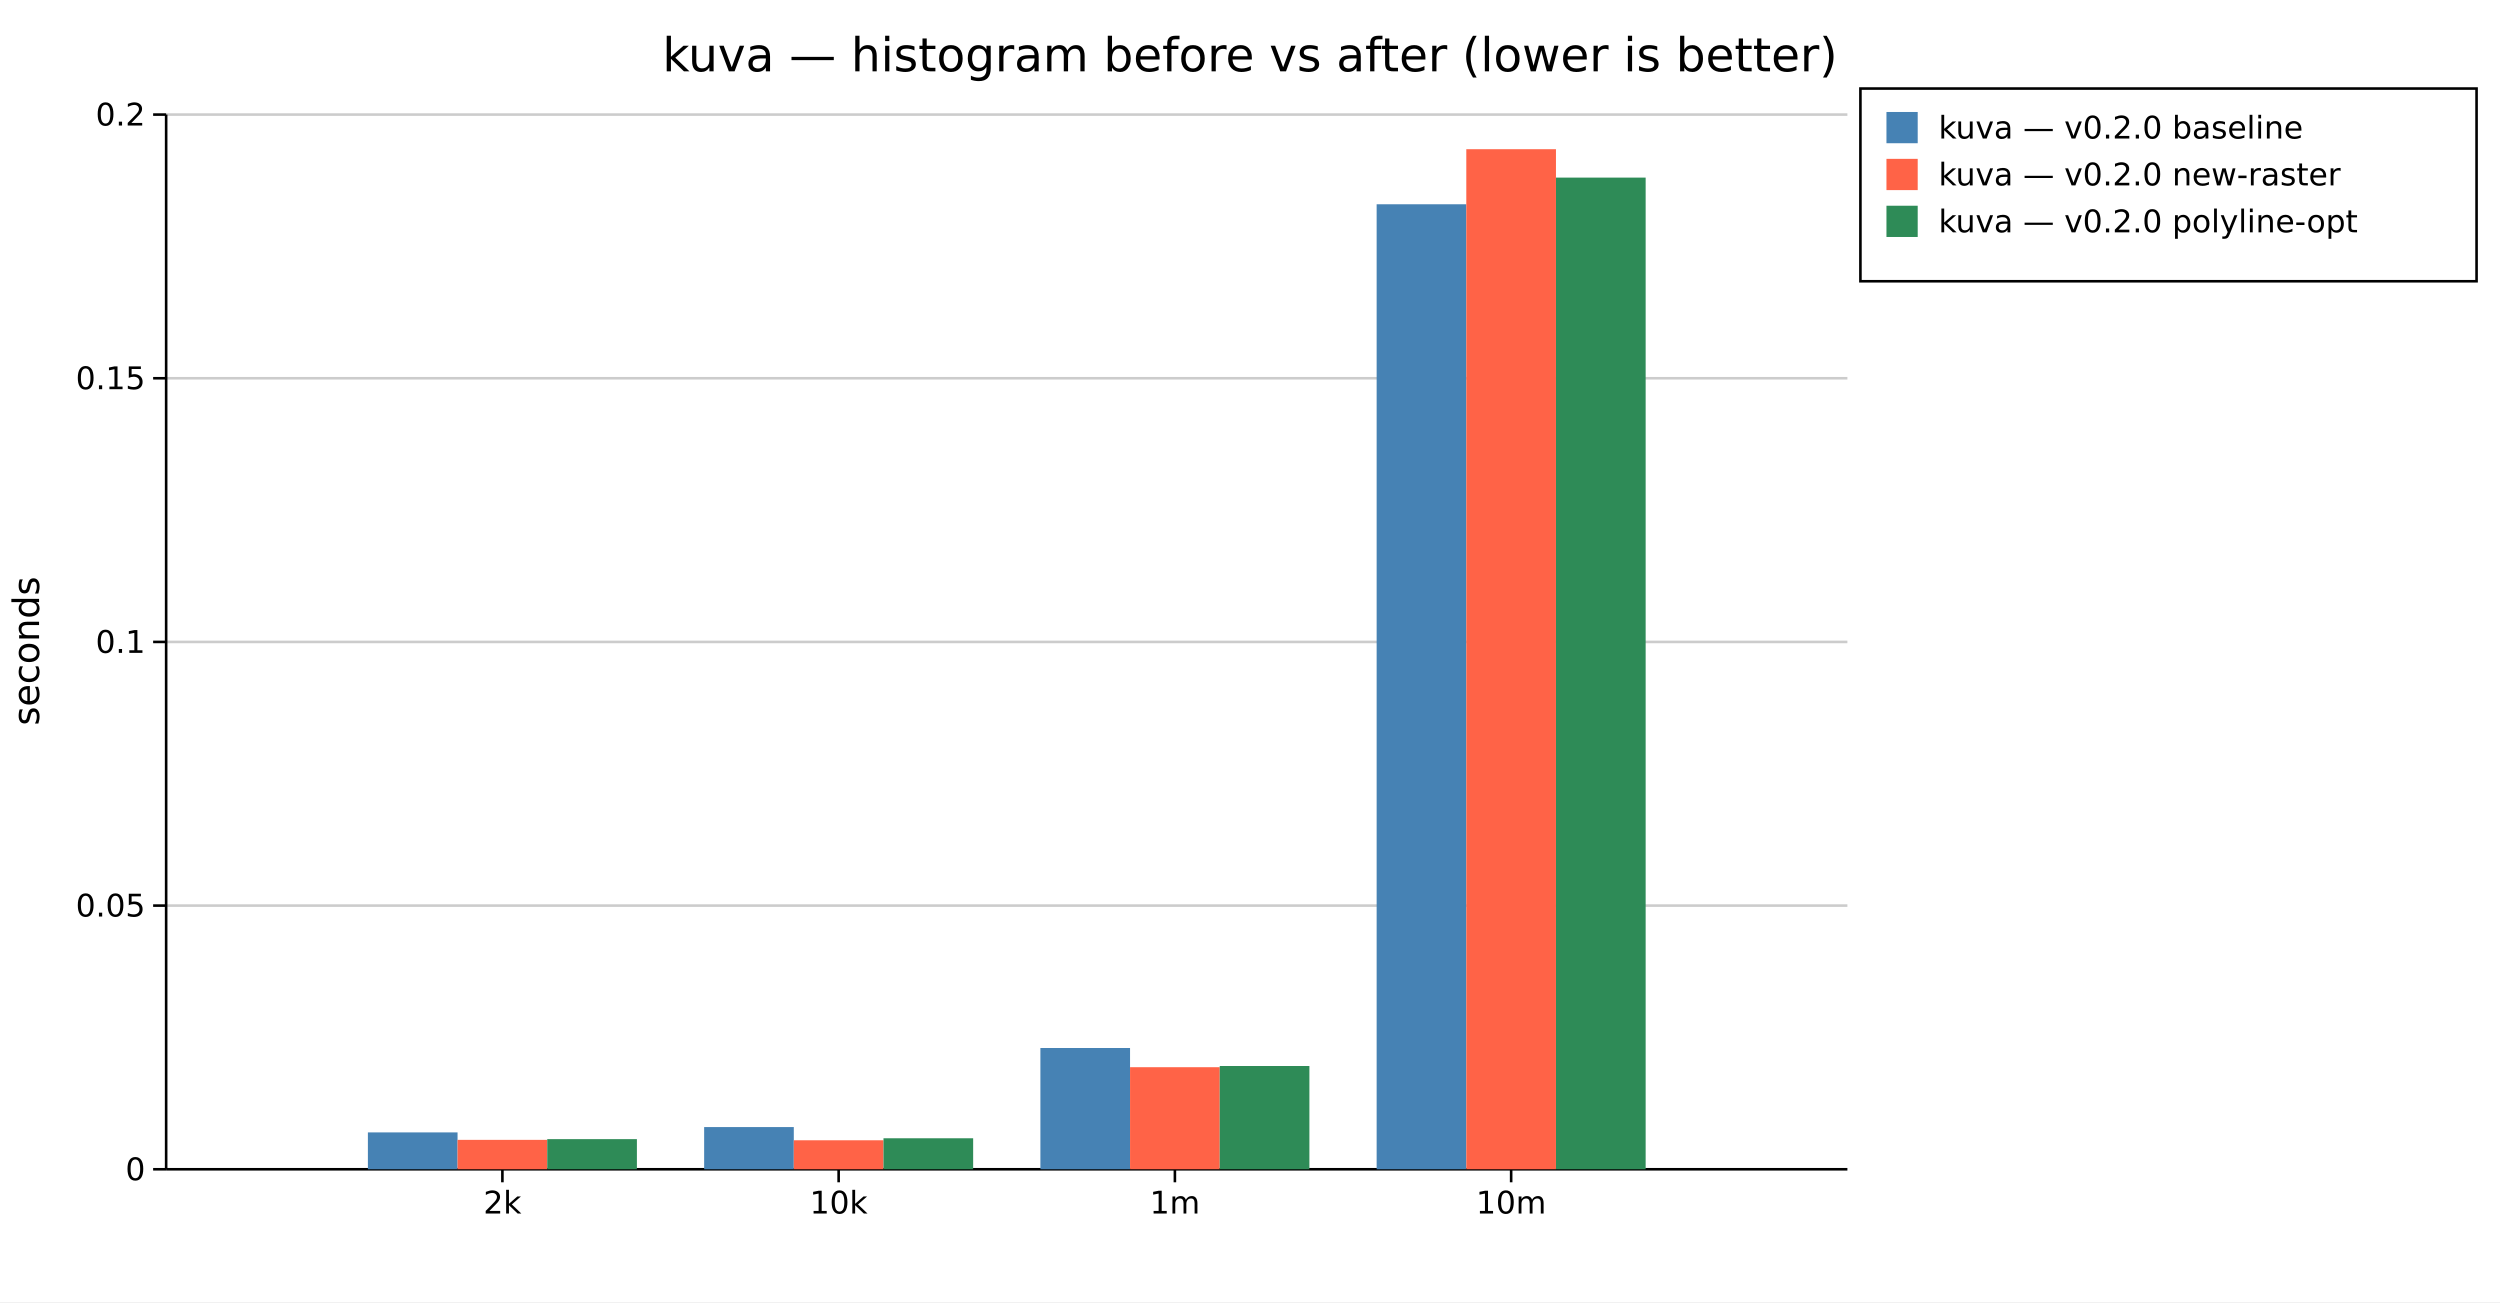
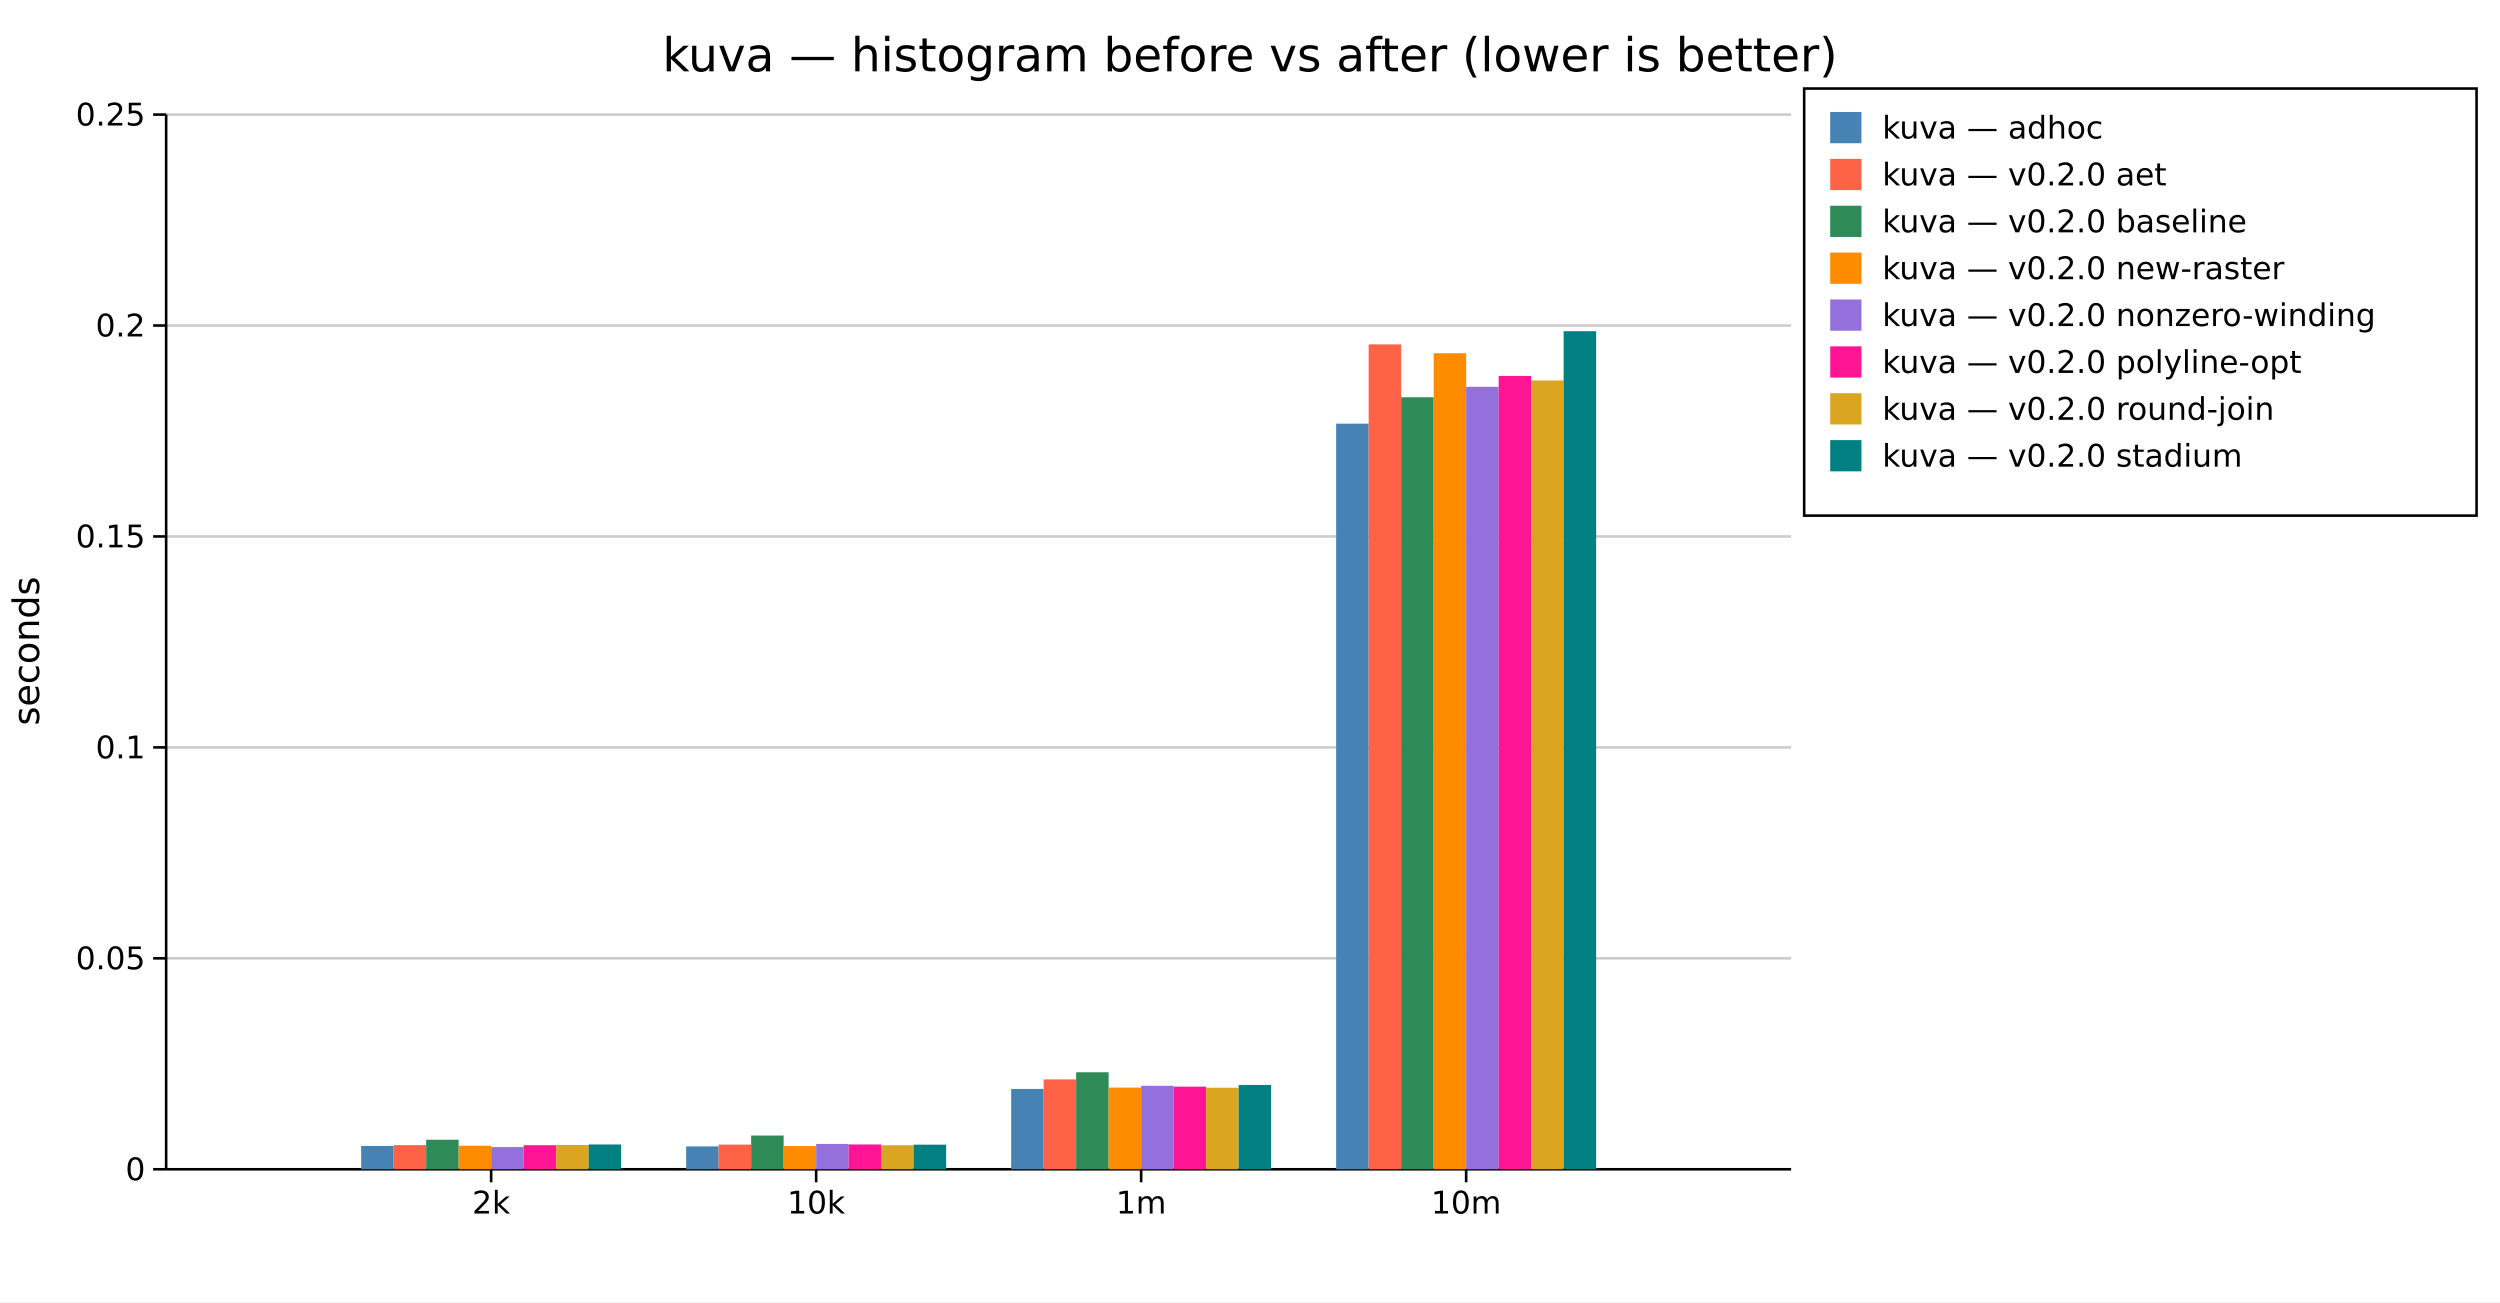
<svg xmlns="http://www.w3.org/2000/svg" width="960" height="500" font-family="DejaVu Sans, Liberation Sans, Arial, sans-serif" fill="black">
  <rect width="100%" height="100%" fill="white" />
  <defs>
    <clipPath id="kuva-clip-4">
-       <rect x="63.8" y="44" width="645.6" height="405" />
+       <rect x="63.8" y="44" width="624" height="405" />
    </clipPath>
  </defs>
-   <line x1="63.8" y1="347.75" x2="709.4" y2="347.75" stroke="#cccccc" stroke-width="1" />
-   <line x1="63.8" y1="246.5" x2="709.4" y2="246.5" stroke="#cccccc" stroke-width="1" />
-   <line x1="63.8" y1="145.25" x2="709.4" y2="145.25" stroke="#cccccc" stroke-width="1" />
-   <line x1="63.8" y1="44" x2="709.4" y2="44" stroke="#cccccc" stroke-width="1" />
-   <line x1="63.8" y1="449" x2="709.4" y2="449" stroke="#000000" stroke-width="1" />
+   <line x1="63.8" y1="368" x2="687.8" y2="368" stroke="#cccccc" stroke-width="1" />
+   <line x1="63.8" y1="287" x2="687.8" y2="287" stroke="#cccccc" stroke-width="1" />
+   <line x1="63.8" y1="206" x2="687.8" y2="206" stroke="#cccccc" stroke-width="1" />
+   <line x1="63.8" y1="125" x2="687.8" y2="125" stroke="#cccccc" stroke-width="1" />
+   <line x1="63.8" y1="44" x2="687.8" y2="44" stroke="#cccccc" stroke-width="1" />
+   <line x1="63.8" y1="449" x2="687.8" y2="449" stroke="#000000" stroke-width="1" />
  <line x1="63.8" y1="44" x2="63.8" y2="449" stroke="#000000" stroke-width="1" />
-   <text x="192.92" y="466" font-size="12" text-anchor="middle">2k</text>
-   <line x1="192.92" y1="449" x2="192.92" y2="454" stroke="#000000" stroke-width="1" />
-   <text x="322.04" y="466" font-size="12" text-anchor="middle">10k</text>
-   <line x1="322.04" y1="449" x2="322.04" y2="454" stroke="#000000" stroke-width="1" />
-   <text x="451.16" y="466" font-size="12" text-anchor="middle">1m</text>
-   <line x1="451.16" y1="449" x2="451.16" y2="454" stroke="#000000" stroke-width="1" />
-   <text x="580.28" y="466" font-size="12" text-anchor="middle">10m</text>
-   <line x1="580.28" y1="449" x2="580.28" y2="454" stroke="#000000" stroke-width="1" />
+   <text x="188.6" y="466" font-size="12" text-anchor="middle">2k</text>
+   <line x1="188.6" y1="449" x2="188.6" y2="454" stroke="#000000" stroke-width="1" />
+   <text x="313.4" y="466" font-size="12" text-anchor="middle">10k</text>
+   <line x1="313.4" y1="449" x2="313.4" y2="454" stroke="#000000" stroke-width="1" />
+   <text x="438.2" y="466" font-size="12" text-anchor="middle">1m</text>
+   <line x1="438.2" y1="449" x2="438.2" y2="454" stroke="#000000" stroke-width="1" />
+   <text x="563" y="466" font-size="12" text-anchor="middle">10m</text>
+   <line x1="563" y1="449" x2="563" y2="454" stroke="#000000" stroke-width="1" />
  <line x1="58.8" y1="449" x2="63.8" y2="449" stroke="#000000" stroke-width="1" />
  <text x="55.8" y="453.2" font-size="12" text-anchor="end">0</text>
-   <line x1="58.8" y1="347.75" x2="63.8" y2="347.75" stroke="#000000" stroke-width="1" />
-   <text x="55.8" y="351.95" font-size="12" text-anchor="end">0.05</text>
-   <line x1="58.8" y1="246.5" x2="63.8" y2="246.5" stroke="#000000" stroke-width="1" />
-   <text x="55.8" y="250.7" font-size="12" text-anchor="end">0.1</text>
-   <line x1="58.8" y1="145.25" x2="63.8" y2="145.25" stroke="#000000" stroke-width="1" />
-   <text x="55.8" y="149.45" font-size="12" text-anchor="end">0.15</text>
+   <line x1="58.8" y1="368" x2="63.8" y2="368" stroke="#000000" stroke-width="1" />
+   <text x="55.8" y="372.2" font-size="12" text-anchor="end">0.05</text>
+   <line x1="58.8" y1="287" x2="63.8" y2="287" stroke="#000000" stroke-width="1" />
+   <text x="55.8" y="291.2" font-size="12" text-anchor="end">0.1</text>
+   <line x1="58.8" y1="206" x2="63.8" y2="206" stroke="#000000" stroke-width="1" />
+   <text x="55.8" y="210.2" font-size="12" text-anchor="end">0.15</text>
+   <line x1="58.8" y1="125" x2="63.8" y2="125" stroke="#000000" stroke-width="1" />
+   <text x="55.8" y="129.2" font-size="12" text-anchor="end">0.2</text>
  <line x1="58.8" y1="44" x2="63.8" y2="44" stroke="#000000" stroke-width="1" />
-   <text x="55.8" y="48.2" font-size="12" text-anchor="end">0.2</text>
+   <text x="55.8" y="48.2" font-size="12" text-anchor="end">0.25</text>
  <text x="15" y="250" font-size="14" text-anchor="middle" transform="rotate(-90,15,250)">seconds</text>
  <text x="480" y="27.4" font-size="18" text-anchor="middle">kuva — histogram before vs after (lower is better)</text>
  <g clip-path="url(#kuva-clip-4)">
-     <rect x="141.27" y="434.83" width="34.43" height="14.18" fill="#4682b4" />
-     <rect x="175.7" y="437.7" width="34.43" height="11.3" fill="#ff6347" />
-     <rect x="210.14" y="437.43" width="34.43" height="11.57" fill="#2e8b57" />
-     <rect x="270.39" y="432.8" width="34.43" height="16.2" fill="#4682b4" />
-     <rect x="304.82" y="437.86" width="34.43" height="11.14" fill="#ff6347" />
-     <rect x="339.26" y="437.1" width="34.43" height="11.9" fill="#2e8b57" />
-     <rect x="399.51" y="402.43" width="34.43" height="46.57" fill="#4682b4" />
-     <rect x="433.94" y="409.81" width="34.43" height="39.19" fill="#ff6347" />
-     <rect x="468.38" y="409.34" width="34.43" height="39.66" fill="#2e8b57" />
-     <rect x="528.63" y="78.43" width="34.43" height="370.58" fill="#4682b4" />
-     <rect x="563.06" y="57.29" width="34.43" height="391.71" fill="#ff6347" />
-     <rect x="597.5" y="68.19" width="34.43" height="380.81" fill="#2e8b57" />
+     <rect x="138.68" y="440.04" width="12.48" height="8.96" fill="#4682b4" />
+     <rect x="151.16" y="439.74" width="12.48" height="9.26" fill="#ff6347" />
+     <rect x="163.64" y="437.66" width="12.48" height="11.34" fill="#2e8b57" />
+     <rect x="176.12" y="439.96" width="12.48" height="9.04" fill="#ff8c00" />
+     <rect x="188.6" y="440.47" width="12.48" height="8.53" fill="#9370db" />
+     <rect x="201.08" y="439.75" width="12.48" height="9.25" fill="#ff1493" />
+     <rect x="213.56" y="439.69" width="12.48" height="9.31" fill="#daa520" />
+     <rect x="226.04" y="439.48" width="12.48" height="9.52" fill="#008080" />
+     <rect x="263.48" y="440.22" width="12.48" height="8.78" fill="#4682b4" />
+     <rect x="275.96" y="439.52" width="12.48" height="9.48" fill="#ff6347" />
+     <rect x="288.44" y="436.04" width="12.48" height="12.96" fill="#2e8b57" />
+     <rect x="300.92" y="440.08" width="12.48" height="8.92" fill="#ff8c00" />
+     <rect x="313.4" y="439.26" width="12.48" height="9.74" fill="#9370db" />
+     <rect x="325.88" y="439.48" width="12.48" height="9.52" fill="#ff1493" />
+     <rect x="338.36" y="439.78" width="12.48" height="9.22" fill="#daa520" />
+     <rect x="350.84" y="439.54" width="12.48" height="9.46" fill="#008080" />
+     <rect x="388.28" y="418.15" width="12.48" height="30.85" fill="#4682b4" />
+     <rect x="400.76" y="414.48" width="12.48" height="34.52" fill="#ff6347" />
+     <rect x="413.24" y="411.74" width="12.48" height="37.26" fill="#2e8b57" />
+     <rect x="425.72" y="417.65" width="12.48" height="31.35" fill="#ff8c00" />
+     <rect x="438.2" y="416.96" width="12.48" height="32.04" fill="#9370db" />
+     <rect x="450.68" y="417.27" width="12.48" height="31.73" fill="#ff1493" />
+     <rect x="463.16" y="417.7" width="12.48" height="31.3" fill="#daa520" />
+     <rect x="475.64" y="416.61" width="12.48" height="32.39" fill="#008080" />
+     <rect x="513.08" y="162.7" width="12.48" height="286.3" fill="#4682b4" />
+     <rect x="525.56" y="132.26" width="12.48" height="316.74" fill="#ff6347" />
+     <rect x="538.04" y="152.54" width="12.48" height="296.46" fill="#2e8b57" />
+     <rect x="550.52" y="135.63" width="12.48" height="313.37" fill="#ff8c00" />
+     <rect x="563" y="148.53" width="12.48" height="300.47" fill="#9370db" />
+     <rect x="575.48" y="144.35" width="12.48" height="304.65" fill="#ff1493" />
+     <rect x="587.96" y="146.11" width="12.48" height="302.89" fill="#daa520" />
+     <rect x="600.44" y="127.17" width="12.48" height="321.83" fill="#008080" />
  </g>
-   <rect x="714.4" y="34" width="236.6" height="74" fill="#ffffff" />
-   <rect x="714.4" y="34" width="236.6" height="74" fill="none" stroke="#000000" stroke-width="1" />
-   <text x="744.4" y="53.2" font-size="12" text-anchor="start">kuva — v0.2.0 baseline</text>
-   <rect x="724.4" y="43" width="12" height="12" fill="#4682b4" />
-   <text x="744.4" y="71.2" font-size="12" text-anchor="start">kuva — v0.2.0 new-raster</text>
-   <rect x="724.4" y="61" width="12" height="12" fill="#ff6347" />
-   <text x="744.4" y="89.2" font-size="12" text-anchor="start">kuva — v0.2.0 polyline-opt</text>
-   <rect x="724.4" y="79" width="12" height="12" fill="#2e8b57" />
+   <rect x="692.8" y="34" width="258.2" height="164" fill="#ffffff" />
+   <rect x="692.8" y="34" width="258.2" height="164" fill="none" stroke="#000000" stroke-width="1" />
+   <text x="722.8" y="53.2" font-size="12" text-anchor="start">kuva — adhoc</text>
+   <rect x="702.8" y="43" width="12" height="12" fill="#4682b4" />
+   <text x="722.8" y="71.2" font-size="12" text-anchor="start">kuva — v0.2.0 aet</text>
+   <rect x="702.8" y="61" width="12" height="12" fill="#ff6347" />
+   <text x="722.8" y="89.2" font-size="12" text-anchor="start">kuva — v0.2.0 baseline</text>
+   <rect x="702.8" y="79" width="12" height="12" fill="#2e8b57" />
+   <text x="722.8" y="107.2" font-size="12" text-anchor="start">kuva — v0.2.0 new-raster</text>
+   <rect x="702.8" y="97" width="12" height="12" fill="#ff8c00" />
+   <text x="722.8" y="125.2" font-size="12" text-anchor="start">kuva — v0.2.0 nonzero-winding</text>
+   <rect x="702.8" y="115" width="12" height="12" fill="#9370db" />
+   <text x="722.8" y="143.2" font-size="12" text-anchor="start">kuva — v0.2.0 polyline-opt</text>
+   <rect x="702.8" y="133" width="12" height="12" fill="#ff1493" />
+   <text x="722.8" y="161.2" font-size="12" text-anchor="start">kuva — v0.2.0 round-join</text>
+   <rect x="702.8" y="151" width="12" height="12" fill="#daa520" />
+   <text x="722.8" y="179.2" font-size="12" text-anchor="start">kuva — v0.2.0 stadium</text>
+   <rect x="702.8" y="169" width="12" height="12" fill="#008080" />
</svg>
